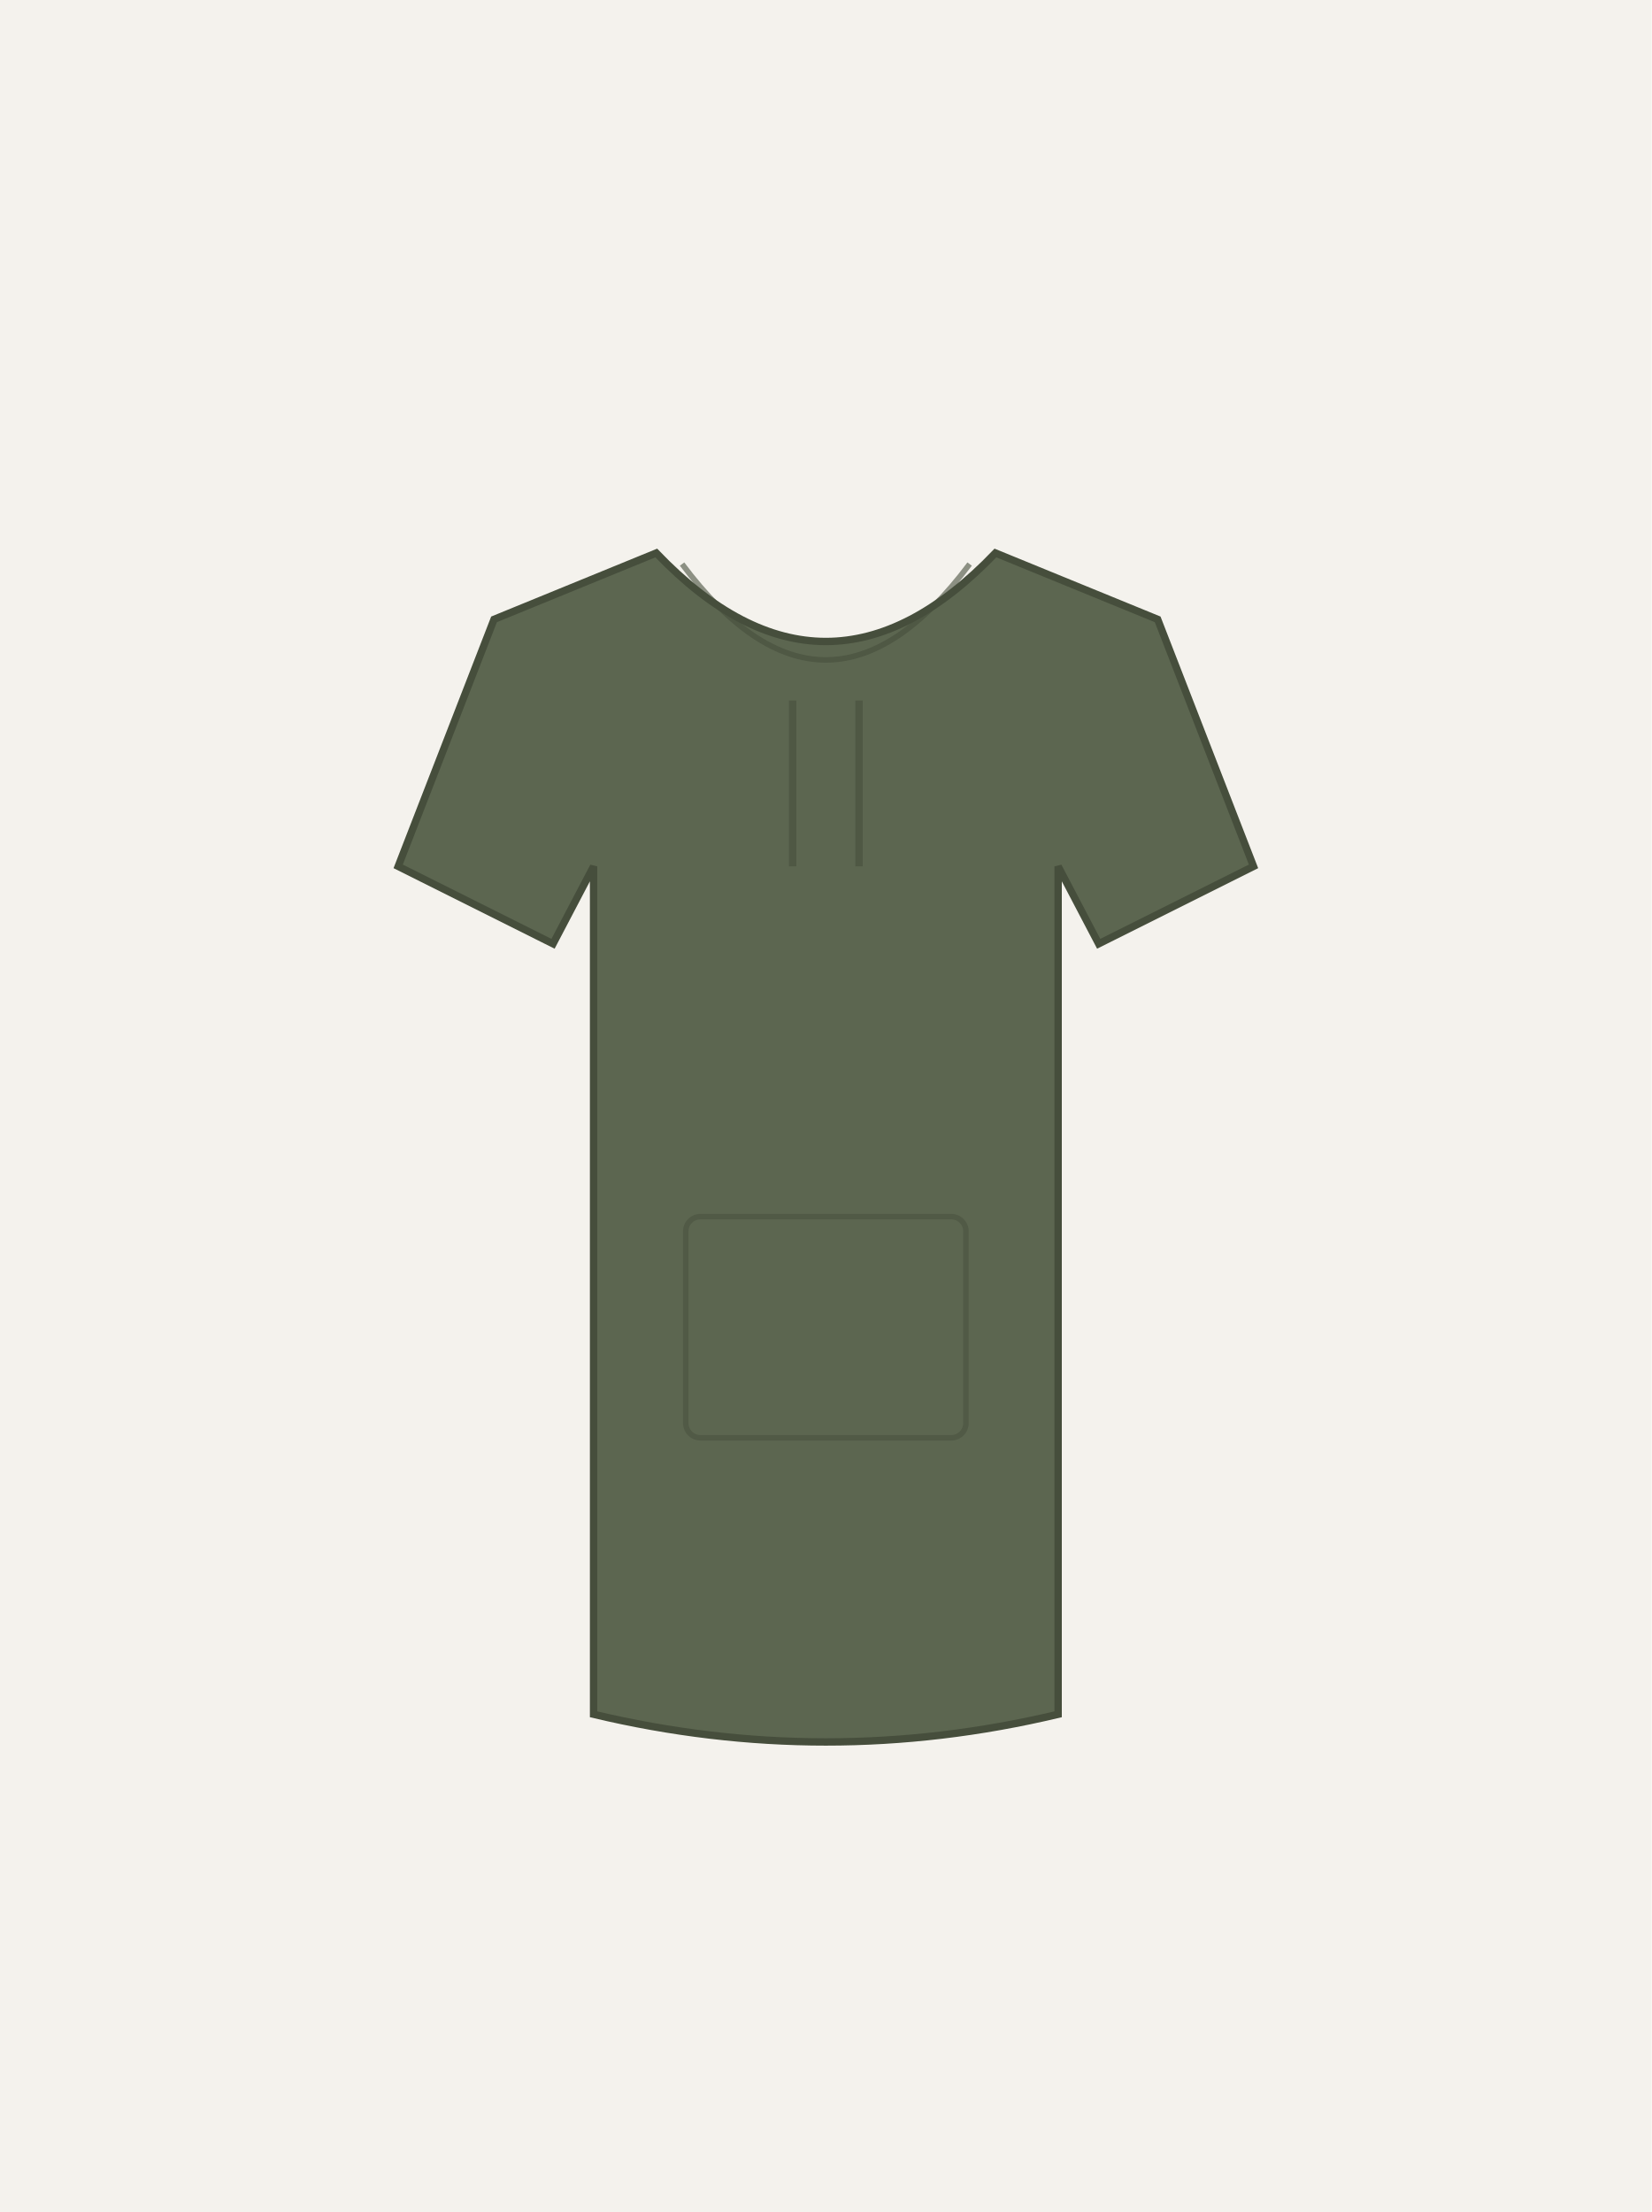
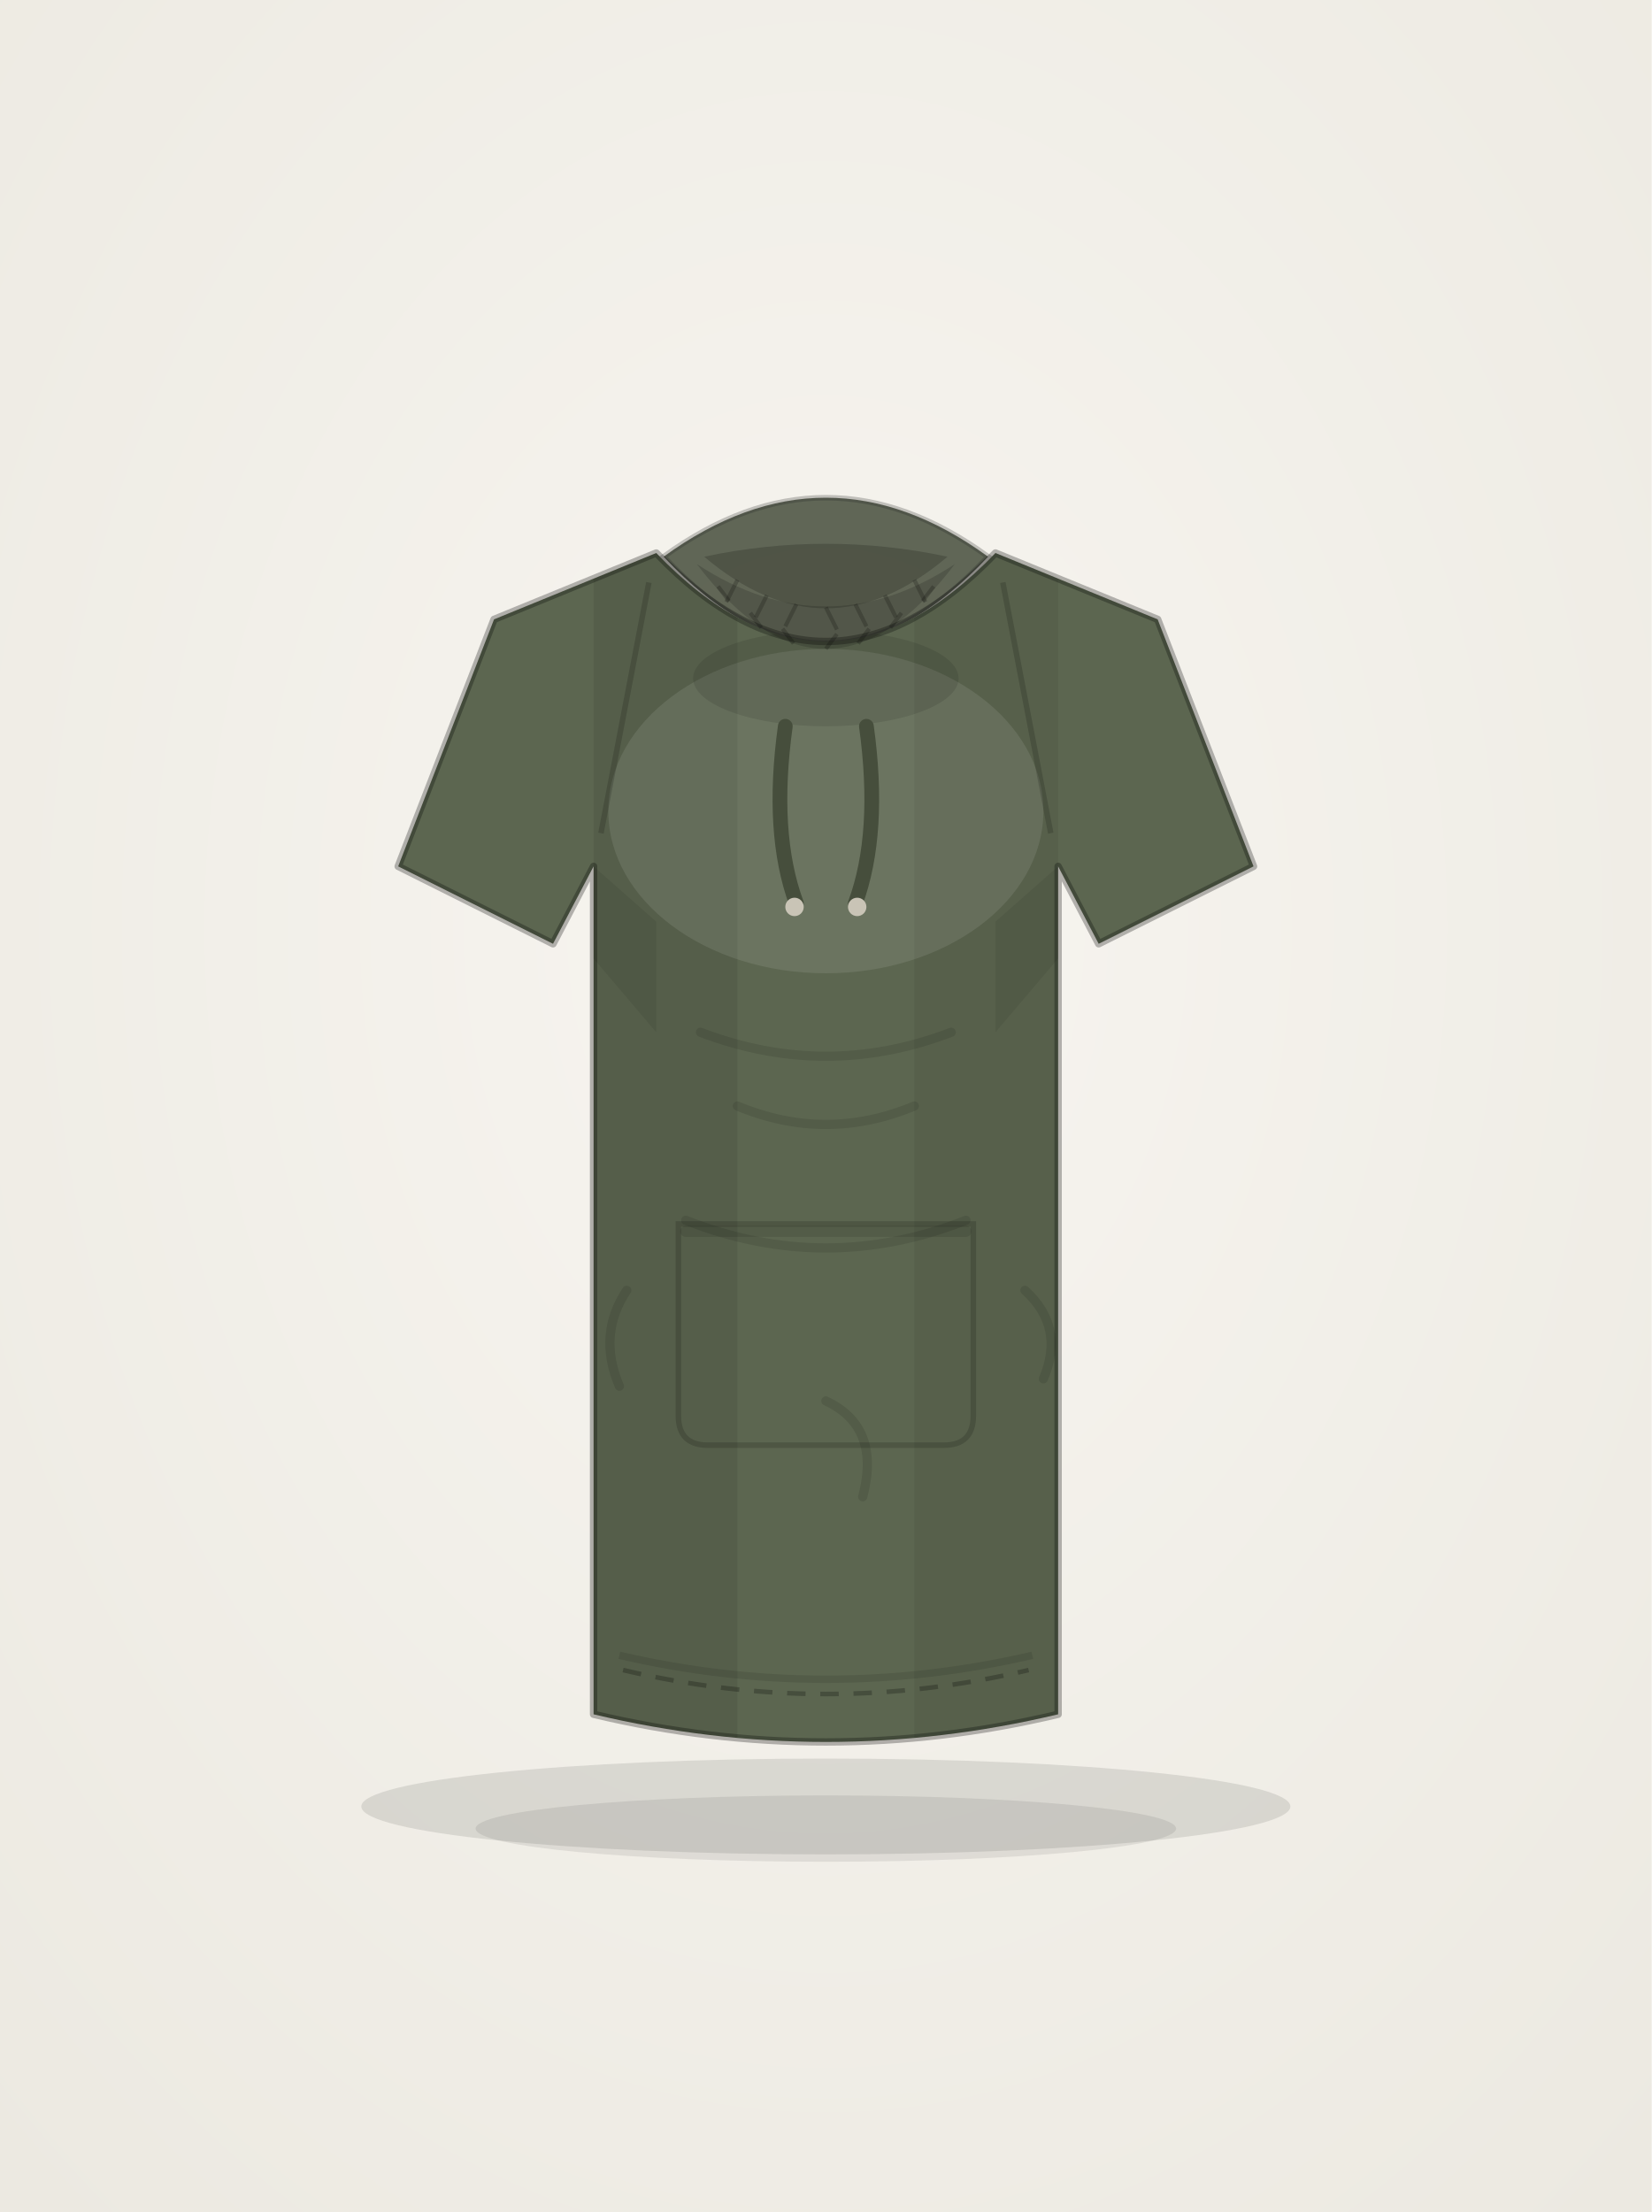
<svg xmlns="http://www.w3.org/2000/svg" viewBox="0 0 896 1200">
-   <rect width="896" height="1200" fill="#F4F2ED" />
-   <g>
-     <path d="M356 300 L268 336 L216 470 L300 512 L322 470 L322 930 Q448 960 574 930 L574 470 L596 512 L680 470 L628 336 L540 300 Q448 396 356 300 Z" fill="#5C6650" stroke="#464E3C" stroke-width="4" />
-     <path d="M370 306 Q448 410 526 306" fill="none" stroke="#464E3C" stroke-width="3" opacity=".6" />
-     <path d="M430 380 v90 M466 380 v90" stroke="#464E3C" stroke-width="4" opacity=".6" />
-     <rect x="372" y="660" width="152" height="120" rx="8" fill="none" stroke="#464E3C" stroke-width="3" opacity=".5" />
+   <defs>
+     <radialGradient id="bg" cx="50%" cy="42%" r="75%">
+       <stop offset="0%" stop-color="#F7F5F0" />
+       <stop offset="100%" stop-color="#ECE9E1" />
+     </radialGradient>
+     <clipPath id="body-clip">
+       <path d="M356 300 L268 336 L216 470 L300 512 L322 470 L322 930 Q448 960 574 930 L574 470 L596 512 L680 470 L628 336 L540 300 Q448 396 356 300 Z" />
+     </clipPath>
+   </defs>
+   <rect width="896" height="1200" fill="url(#bg)" />
+   <ellipse cx="448" cy="980" rx="252" ry="26" fill="rgba(0,0,0,.10)" />
+   <ellipse cx="448" cy="992" rx="190" ry="18" fill="rgba(0,0,0,.08)" />
+   <path d="M360 302 Q448 238 536 302 Q448 396 360 302 Z" fill="#464E3C" opacity=".85" stroke="rgba(0,0,0,.25)" stroke-width="3" />
+   <path d="M356 300 L268 336 L216 470 L300 512 L322 470 L322 930 Q448 960 574 930 L574 470 L596 512 L680 470 L628 336 L540 300 Q448 396 356 300 Z" fill="#5C6650" stroke="rgba(0,0,0,.28)" stroke-width="4" stroke-linejoin="round" />
+   <g clip-path="url(#body-clip)">
+     <path d="M322 300 H400 V960 H322 Z" fill="rgba(0,0,0,.08)" />
+     <path d="M496 300 H574 V960 H496 Z" fill="rgba(0,0,0,.06)" />
+     <ellipse cx="448" cy="440" rx="118" ry="88" fill="rgba(255,255,255,.09)" />
+     <ellipse cx="448" cy="368" rx="72" ry="26" fill="rgba(0,0,0,.10)" />
+     <path d="M322 470 L356 500 L356 560 L322 520 Z" fill="rgba(0,0,0,.07)" />
+     <path d="M574 470 L540 500 L540 560 L574 520 Z" fill="rgba(0,0,0,.07)" />
+     <path d="M380 560 Q448 586 516 560" fill="none" stroke="rgba(0,0,0,.10)" stroke-width="5" stroke-linecap="round" />
+     <path d="M372 662 Q448 692 524 662" fill="none" stroke="rgba(0,0,0,.10)" stroke-width="5" stroke-linecap="round" />
+     <path d="M556 700 q22 20 10 48" fill="none" stroke="rgba(0,0,0,.10)" stroke-width="5" stroke-linecap="round" />
+     <path d="M340 700 q-16 24 -4 52" fill="none" stroke="rgba(0,0,0,.10)" stroke-width="5" stroke-linecap="round" />
+     <path d="M448 760 q30 14 20 52" fill="none" stroke="rgba(0,0,0,.10)" stroke-width="5" stroke-linecap="round" />
+     <path d="M400 600 Q448 620 496 600" fill="none" stroke="rgba(0,0,0,.10)" stroke-width="5" stroke-linecap="round" />
+     <path d="M336 898 Q448 924 560 898" fill="none" stroke="rgba(0,0,0,.10)" stroke-width="4" />
+     <path d="M338 906 Q448 932 558 906" fill="none" stroke="rgba(0,0,0,.24)" stroke-width="2.5" stroke-dasharray="10 8" />
  </g>
+   <path d="M352 316 L326 452" stroke="rgba(0,0,0,.16)" stroke-width="3" />
+   <path d="M544 316 L570 452" stroke="rgba(0,0,0,.16)" stroke-width="3" />
+   <path d="M382 302 Q448 358 514 302 Q448 288 382 302 Z" fill="rgba(0,0,0,.18)" />
+   <line x1="400.0" y1="314.6" x2="394.0" y2="326.6" stroke="rgba(0,0,0,.20)" stroke-width="2.2" />
+   <line x1="416.0" y1="322.9" x2="410.0" y2="334.9" stroke="rgba(0,0,0,.20)" stroke-width="2.2" />
+   <line x1="432.0" y1="327.8" x2="426.0" y2="339.8" stroke="rgba(0,0,0,.20)" stroke-width="2.2" />
+   <line x1="448.0" y1="329.5" x2="454.0" y2="341.5" stroke="rgba(0,0,0,.20)" stroke-width="2.2" />
+   <line x1="464.0" y1="327.8" x2="470.0" y2="339.8" stroke="rgba(0,0,0,.20)" stroke-width="2.2" />
+   <line x1="480.0" y1="322.9" x2="486.0" y2="334.9" stroke="rgba(0,0,0,.20)" stroke-width="2.2" />
+   <line x1="496.0" y1="314.6" x2="502.0" y2="326.6" stroke="rgba(0,0,0,.20)" stroke-width="2.2" />
+   <path d="M378 306 Q448 398 518 306 Q448 352 378 306 Z" fill="rgba(0,0,0,.16)" />
+   <line x1="395.5" y1="326.1" x2="389.5" y2="318.1" stroke="rgba(0,0,0,.20)" stroke-width="2.2" />
+   <line x1="413.0" y1="340.5" x2="407.0" y2="332.5" stroke="rgba(0,0,0,.20)" stroke-width="2.2" />
+   <line x1="430.5" y1="349.1" x2="424.5" y2="341.1" stroke="rgba(0,0,0,.20)" stroke-width="2.2" />
+   <line x1="448.0" y1="352.0" x2="454.0" y2="344.0" stroke="rgba(0,0,0,.20)" stroke-width="2.2" />
+   <line x1="465.5" y1="349.1" x2="471.5" y2="341.1" stroke="rgba(0,0,0,.20)" stroke-width="2.2" />
+   <line x1="483.0" y1="340.5" x2="489.0" y2="332.5" stroke="rgba(0,0,0,.20)" stroke-width="2.2" />
+   <line x1="500.5" y1="326.1" x2="506.5" y2="318.1" stroke="rgba(0,0,0,.20)" stroke-width="2.2" />
+   <path d="M426 394 q-8 58 6 96" fill="none" stroke="#464E3C" stroke-width="8" stroke-linecap="round" />
+   <path d="M470 394 q8 58 -6 96" fill="none" stroke="#464E3C" stroke-width="8" stroke-linecap="round" />
+   <circle cx="431" cy="492" r="5" fill="#C9C4B6" />
+   <circle cx="465" cy="492" r="5" fill="#C9C4B6" />
+   <path d="M368 664 H528 V768 Q528 784 512 784 H384 Q368 784 368 768 Z" fill="none" stroke="rgba(0,0,0,.16)" stroke-width="3" />
+   <path d="M372 668 H524" stroke="rgba(0,0,0,.10)" stroke-width="6" stroke-linecap="round" />
</svg>
